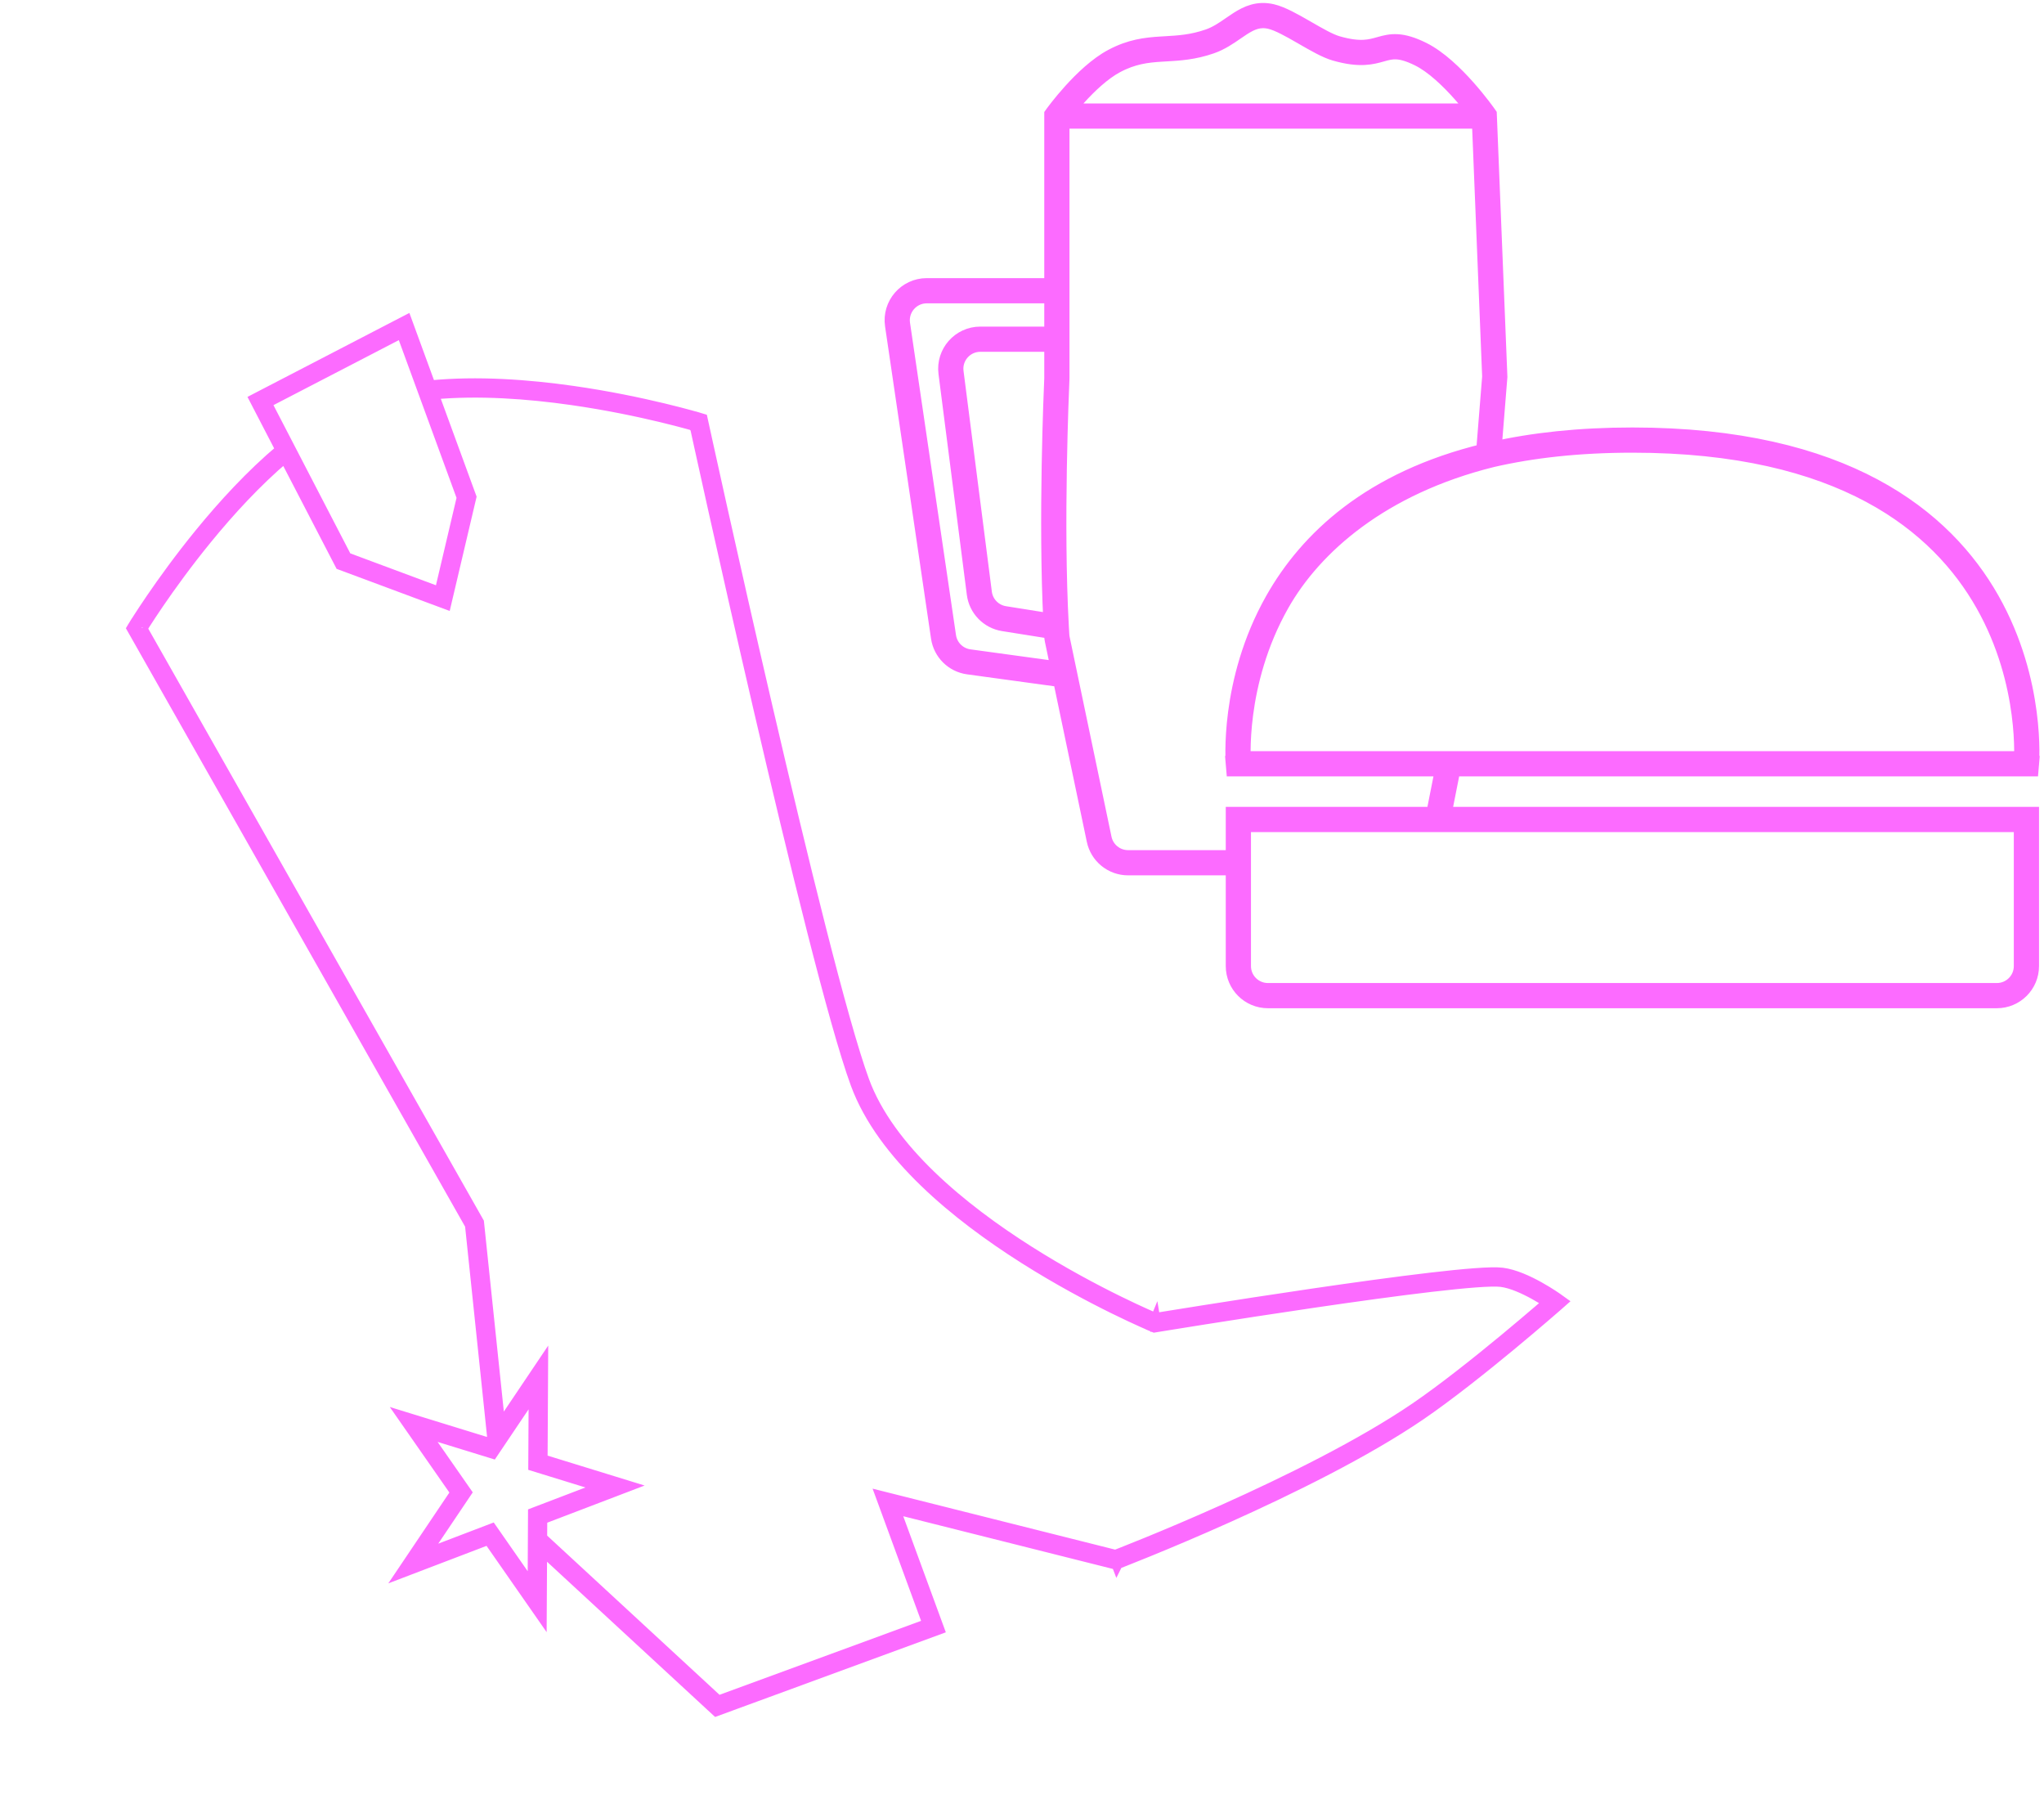
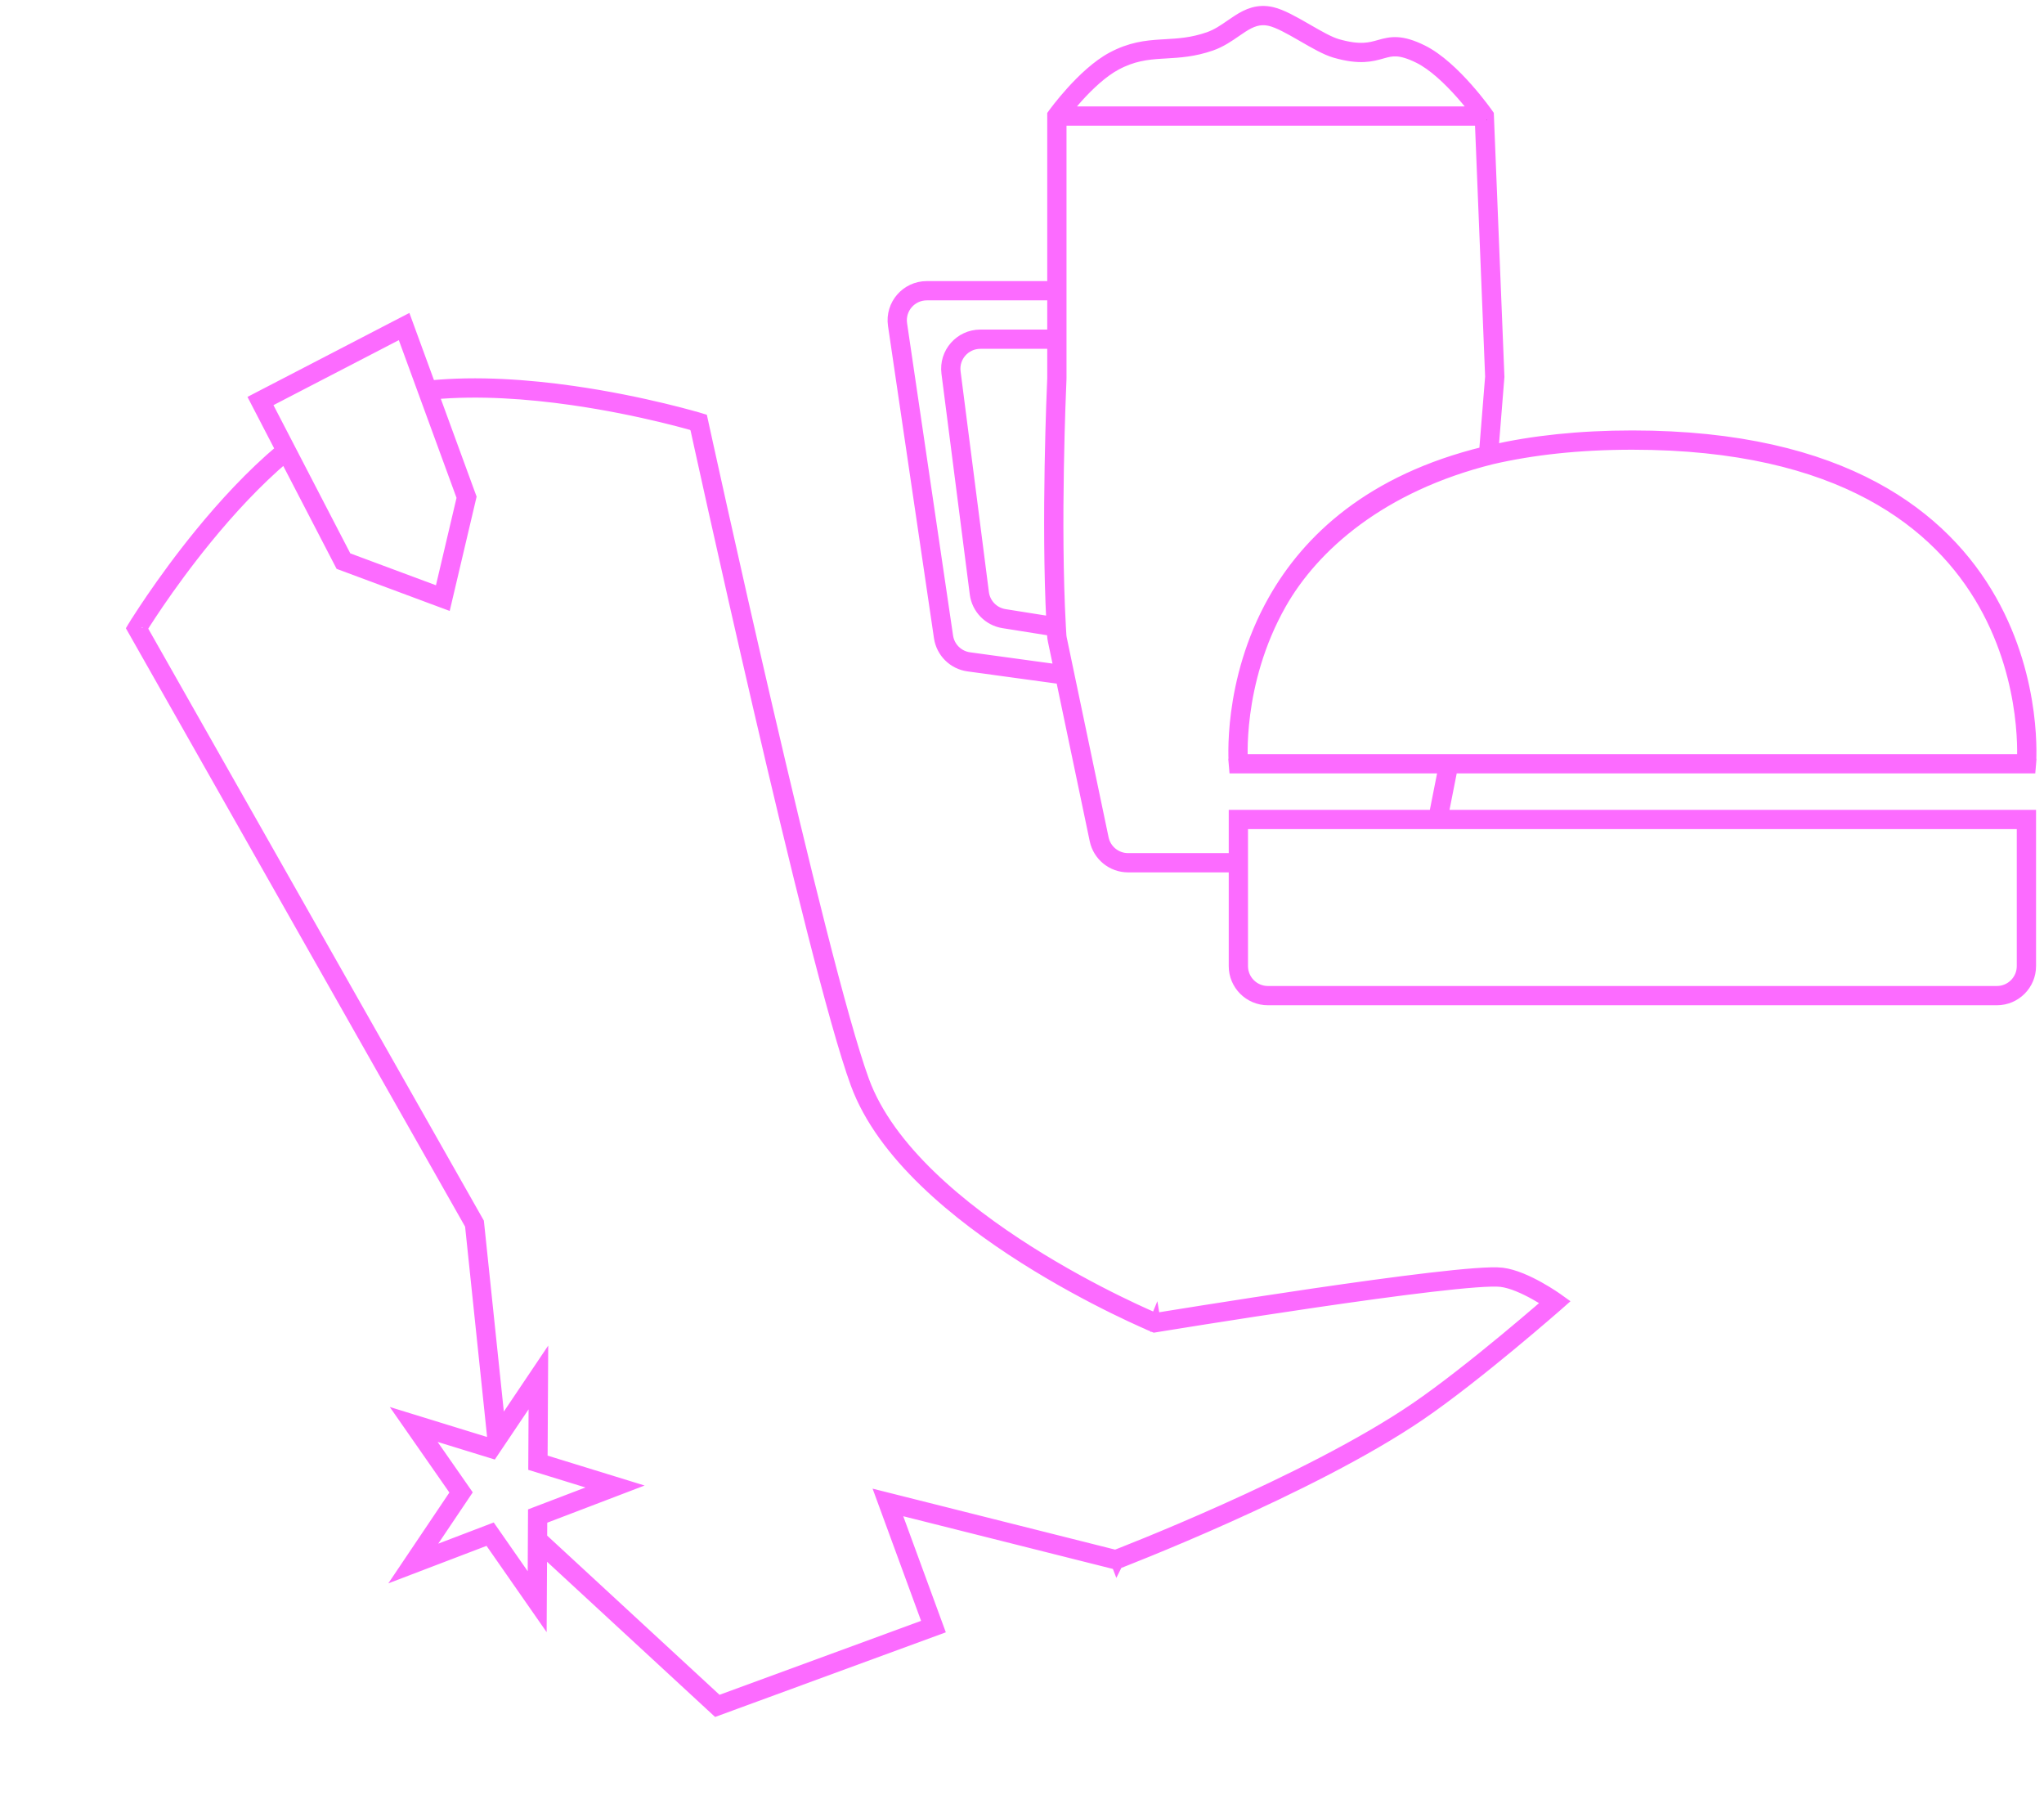
<svg xmlns="http://www.w3.org/2000/svg" width="344" height="302" viewBox="0 0 344 302" fill="none">
  <path d="M194.365 222.568L194.127 223.143L194.291 223.211L194.466 223.182L194.365 222.568Z" fill="#FC6BFF" />
  <path fill-rule="evenodd" clip-rule="evenodd" d="M47.389 75.684L42.996 67.211L68.35 54.064L72.356 65.011C80.336 64.22 88.916 64.86 96.412 65.93C102.404 66.785 107.738 67.92 111.574 68.841C113.492 69.301 115.037 69.709 116.103 70.001C116.636 70.147 117.049 70.265 117.33 70.346C117.47 70.386 117.578 70.418 117.65 70.439C117.686 70.45 117.714 70.458 117.732 70.464L117.753 70.47L117.759 70.472L117.76 70.472C117.76 70.472 117.761 70.472 117.581 71.068C118.189 70.936 118.189 70.936 118.189 70.937L118.19 70.94L118.246 71.198C118.284 71.371 118.34 71.628 118.414 71.964C118.561 72.636 118.778 73.625 119.056 74.891C119.613 77.422 120.417 81.06 121.404 85.489C123.378 94.345 126.087 106.36 129.023 118.996C134.901 144.291 141.675 172.003 145.302 181.892C147.411 187.641 151.52 193.029 156.542 197.887C161.56 202.742 167.459 207.041 173.105 210.617C178.748 214.192 184.126 217.038 188.094 218.99C190.077 219.965 191.707 220.717 192.839 221.225C193.406 221.479 193.848 221.671 194.148 221.8C194.212 221.827 194.269 221.852 194.319 221.873C194.365 221.893 194.406 221.91 194.441 221.925L194.846 221.859C195.226 221.797 195.783 221.706 196.495 221.591C197.92 221.361 199.962 221.033 202.434 220.642C207.377 219.86 214.039 218.825 220.913 217.817C227.786 216.809 234.876 215.826 240.673 215.147C243.571 214.807 246.151 214.543 248.222 214.39C250.274 214.238 251.879 214.191 252.795 214.303C254.841 214.555 257.176 215.648 258.953 216.635C259.852 217.135 260.628 217.619 261.18 217.978C261.455 218.158 261.676 218.307 261.828 218.411C261.904 218.463 261.963 218.505 262.003 218.533C262.023 218.547 262.039 218.558 262.049 218.566L262.062 218.574L262.065 218.577L262.066 218.578L262.703 219.034L262.115 219.552L262.114 219.552L262.112 219.554L262.054 219.605L261.959 219.688C261.857 219.777 261.706 219.908 261.511 220.078C261.121 220.417 260.553 220.909 259.842 221.519C258.42 222.739 256.425 224.433 254.131 226.331C249.549 230.123 243.76 234.741 238.974 238.008C229.792 244.276 217.038 250.532 206.604 255.213C201.382 257.556 196.732 259.508 193.387 260.874C191.715 261.558 190.368 262.095 189.44 262.461C188.976 262.644 188.616 262.785 188.372 262.88C188.318 262.901 188.27 262.919 188.228 262.935C188.174 262.956 188.129 262.974 188.094 262.987L188.005 263.022L188 263.023L187.999 263.024C187.999 263.024 187.999 263.024 187.992 263.006L187.998 263.024L187.815 263.094L150.425 253.695L157.896 274.065L120.579 287.753L91.077 260.51L91.016 271.472L82.256 258.899L67.941 264.363L76.842 251.129L68.082 238.557L82.344 242.951L83.003 241.971L79.25 206.091L22.341 105.726L22.531 105.414L23.062 105.737C22.531 105.414 22.531 105.413 22.531 105.413L22.534 105.408L22.544 105.391C22.553 105.377 22.566 105.355 22.584 105.327C22.618 105.271 22.67 105.188 22.738 105.079C22.873 104.862 23.073 104.544 23.335 104.136C23.858 103.321 24.624 102.149 25.603 100.719C27.559 97.858 30.362 93.961 33.75 89.813C37.636 85.057 42.315 79.941 47.389 75.684ZM117.581 71.068L117.761 70.472L118.111 70.578L118.189 70.936L117.581 71.068ZM120.864 286.322L91.086 258.824L91.104 255.523L105.42 250.059L91.158 245.666L91.246 229.717L84.086 240.36L80.461 205.703L23.786 105.751L23.794 105.738C23.926 105.525 24.124 105.211 24.383 104.808C24.899 104.002 25.66 102.841 26.63 101.421C28.572 98.582 31.354 94.714 34.714 90.6C38.537 85.921 43.084 80.954 47.976 76.817L57.36 94.914L74.971 101.47L79.171 83.631L72.799 66.218C80.519 65.492 88.852 66.109 96.236 67.162C102.18 68.01 107.475 69.137 111.283 70.051C113.187 70.508 114.719 70.912 115.773 71.201C116.301 71.346 116.709 71.462 116.984 71.542L117.051 71.561L117.198 72.23C117.345 72.903 117.562 73.892 117.84 75.158C118.397 77.691 119.201 81.33 120.189 85.76C122.164 94.618 124.873 106.637 127.81 119.278C133.679 144.534 140.473 172.341 144.134 182.32C146.331 188.312 150.581 193.853 155.676 198.782C160.775 203.715 166.749 208.065 172.438 211.669C178.13 215.274 183.549 218.141 187.544 220.107C189.542 221.09 191.186 221.848 192.331 222.361C192.903 222.617 193.351 222.812 193.656 222.944L193.746 222.982C193.791 223.002 193.833 223.019 193.871 223.036C193.924 223.058 193.969 223.077 194.005 223.092C194.045 223.109 194.075 223.122 194.095 223.13L194.125 223.142L194.126 223.143C194.126 223.143 194.127 223.143 194.365 222.568C194.466 223.182 194.467 223.182 194.467 223.182L194.468 223.182L195.641 222.991C195.94 222.942 196.292 222.885 196.694 222.82C198.117 222.59 200.158 222.262 202.628 221.871C207.569 221.089 214.226 220.056 221.094 219.049C227.963 218.041 235.039 217.06 240.818 216.383C243.708 216.045 246.268 215.783 248.314 215.632C250.379 215.479 251.866 215.443 252.643 215.539C254.435 215.759 256.592 216.747 258.348 217.723C259.216 218.206 259.967 218.674 260.5 219.021C260.566 219.064 260.629 219.105 260.688 219.144C260.299 219.482 259.736 219.969 259.031 220.574C257.614 221.79 255.624 223.479 253.338 225.372C248.761 229.159 243.009 233.747 238.272 236.98C229.187 243.183 216.517 249.402 206.094 254.077C200.888 256.413 196.251 258.359 192.916 259.722C191.249 260.403 189.907 260.939 188.983 261.303C188.521 261.486 188.163 261.625 187.921 261.719C187.849 261.747 187.787 261.771 187.736 261.791L148.445 251.914L156.299 273.325L120.864 286.322ZM44.674 67.743L67.668 55.821L77.874 83.709L74.083 99.811L58.244 93.915L44.674 67.743ZM84.288 242.291L89.978 233.831L89.908 246.583L101.599 250.185L89.864 254.664L89.847 257.68L89.793 267.539L82.722 257.389L71.165 261.8L78.351 251.117L71.17 240.811L82.861 244.412L84.288 242.291Z" fill="#FC6BFF" />
  <path d="M117.581 71.068C118.189 70.936 118.189 70.936 118.189 70.937L118.19 70.94L118.246 71.198C118.284 71.371 118.34 71.628 118.414 71.964C118.561 72.636 118.778 73.625 119.056 74.891C119.613 77.422 120.417 81.06 121.404 85.489C123.378 94.345 126.087 106.36 129.023 118.996C134.901 144.291 141.675 172.003 145.302 181.892C147.411 187.641 151.52 193.029 156.542 197.887C161.56 202.742 167.459 207.041 173.105 210.617C178.748 214.192 184.126 217.038 188.094 218.99C190.077 219.965 191.707 220.717 192.84 221.225C193.406 221.479 193.848 221.671 194.148 221.8C194.212 221.827 194.269 221.852 194.319 221.873C194.365 221.893 194.406 221.91 194.441 221.925L194.846 221.859C195.226 221.797 195.783 221.706 196.495 221.591C197.92 221.361 199.962 221.033 202.434 220.642C207.377 219.86 214.039 218.825 220.913 217.817C227.786 216.809 234.876 215.826 240.673 215.147C243.571 214.807 246.151 214.543 248.222 214.39C250.274 214.238 251.879 214.191 252.795 214.303C254.841 214.555 257.176 215.648 258.953 216.635C259.852 217.135 260.628 217.619 261.18 217.978C261.455 218.158 261.676 218.307 261.828 218.411C261.904 218.463 261.963 218.505 262.003 218.533C262.023 218.547 262.039 218.558 262.049 218.566L262.062 218.574L262.065 218.577L262.066 218.578L262.703 219.034L262.115 219.552L262.114 219.552L262.112 219.554L262.054 219.605L261.959 219.688C261.857 219.777 261.706 219.908 261.511 220.078C261.121 220.417 260.553 220.909 259.842 221.519C258.42 222.739 256.425 224.433 254.131 226.331C249.549 230.123 243.76 234.741 238.974 238.008C229.792 244.276 217.038 250.532 206.604 255.213C201.382 257.556 196.732 259.508 193.387 260.874C191.715 261.558 190.368 262.095 189.44 262.461C188.976 262.644 188.616 262.785 188.372 262.88C188.318 262.901 188.27 262.919 188.228 262.935C188.174 262.956 188.129 262.974 188.094 262.987L188.005 263.022L188 263.023L187.999 263.024C187.999 263.024 187.999 263.024 187.992 263.006M117.581 71.068L118.189 70.936L118.111 70.578L117.761 70.472L117.581 71.068ZM117.581 71.068C117.761 70.472 117.76 70.472 117.76 70.472L117.759 70.472L117.753 70.47L117.732 70.464C117.714 70.458 117.686 70.45 117.65 70.439C117.578 70.418 117.47 70.386 117.33 70.346C117.049 70.265 116.636 70.147 116.103 70.001C115.037 69.709 113.492 69.301 111.574 68.841C107.738 67.92 102.404 66.785 96.412 65.93C88.916 64.86 80.336 64.22 72.356 65.011L68.35 54.064L42.996 67.211L47.389 75.684C42.315 79.941 37.636 85.057 33.75 89.813C30.362 93.961 27.559 97.858 25.603 100.719C24.624 102.149 23.858 103.321 23.335 104.136C23.073 104.544 22.873 104.862 22.738 105.079C22.67 105.188 22.618 105.271 22.584 105.327C22.566 105.355 22.553 105.377 22.544 105.391L22.534 105.408L22.531 105.413C22.531 105.413 22.531 105.414 23.062 105.737L22.531 105.414L22.341 105.726L79.25 206.091L83.003 241.971L82.344 242.951L68.082 238.557L76.842 251.129L67.941 264.363L82.256 258.899L91.016 271.472L91.077 260.51L120.579 287.753L157.896 274.065L150.425 253.695L187.815 263.094L187.998 263.024L187.992 263.006M194.365 222.568C194.466 223.182 194.467 223.182 194.467 223.182L194.468 223.182L195.641 222.991C195.94 222.942 196.292 222.885 196.694 222.82C198.117 222.59 200.158 222.262 202.628 221.871C207.569 221.09 214.226 220.056 221.094 219.049C227.963 218.041 235.039 217.06 240.818 216.383C243.708 216.045 246.268 215.783 248.314 215.632C250.379 215.479 251.866 215.443 252.643 215.539C254.435 215.759 256.592 216.747 258.348 217.723C259.216 218.206 259.967 218.674 260.5 219.021C260.566 219.064 260.629 219.105 260.688 219.144C260.299 219.482 259.736 219.969 259.031 220.574C257.614 221.79 255.624 223.479 253.338 225.372C248.761 229.159 243.009 233.747 238.272 236.98C229.187 243.183 216.517 249.402 206.094 254.077C200.888 256.413 196.251 258.36 192.916 259.722C191.249 260.403 189.907 260.939 188.983 261.303C188.521 261.486 188.163 261.625 187.921 261.719C187.849 261.747 187.787 261.771 187.736 261.791L148.445 251.914L156.299 273.325L120.864 286.322L91.086 258.824L91.104 255.523L105.42 250.059L91.158 245.666L91.246 229.717L84.086 240.36L80.461 205.703L23.786 105.751L23.794 105.738C23.926 105.525 24.124 105.211 24.383 104.808C24.899 104.002 25.66 102.841 26.63 101.421C28.572 98.582 31.354 94.714 34.714 90.6C38.537 85.921 43.084 80.954 47.976 76.817L57.36 94.914L74.971 101.47L79.171 83.631L72.799 66.218C80.519 65.492 88.852 66.109 96.236 67.162C102.18 68.01 107.475 69.137 111.283 70.051C113.187 70.508 114.719 70.912 115.773 71.201C116.301 71.346 116.709 71.462 116.984 71.542L117.051 71.561L117.198 72.23C117.345 72.903 117.562 73.892 117.84 75.158C118.397 77.691 119.201 81.33 120.189 85.76C122.164 94.618 124.873 106.637 127.81 119.278C133.679 144.534 140.473 172.341 144.134 182.32C146.331 188.312 150.581 193.853 155.676 198.782C160.775 203.715 166.749 208.065 172.438 211.669C178.13 215.274 183.549 218.141 187.544 220.107C189.542 221.09 191.186 221.848 192.331 222.361C192.903 222.617 193.351 222.812 193.656 222.944L193.746 222.982C193.791 223.002 193.833 223.019 193.871 223.036C193.924 223.058 193.969 223.077 194.005 223.092C194.045 223.109 194.075 223.122 194.095 223.13L194.125 223.142L194.126 223.143C194.126 223.143 194.127 223.143 194.365 222.568ZM194.365 222.568L194.127 223.143L194.291 223.211L194.466 223.182L194.365 222.568ZM187.992 263.006C187.988 262.996 187.982 262.98 187.972 262.955L187.992 263.006ZM89.978 233.831L84.288 242.291L82.861 244.412L71.17 240.811L78.351 251.117L71.165 261.8L82.722 257.389L89.793 267.539L89.847 257.68L89.864 254.664L101.599 250.185L89.908 246.583L89.978 233.831ZM67.668 55.821L44.674 67.743L58.244 93.915L74.083 99.811L77.874 83.709L67.668 55.821Z" stroke="#FC6BFF" stroke-width="2" />
  <path fill-rule="evenodd" clip-rule="evenodd" d="M250.31 19.174L250.415 19.324L252.189 63.406L251.189 75.825C257.942 74.3 265.735 73.429 274.728 73.429C310.397 73.429 327.201 87.136 335.036 100.977C338.94 107.873 340.595 114.763 341.275 119.924C341.615 122.506 341.712 124.66 341.724 126.171C341.729 126.926 341.714 127.521 341.697 127.93C341.694 128.001 341.691 128.067 341.688 128.127L341.685 128.181C341.684 128.201 341.683 128.221 341.682 128.239C341.678 128.301 341.675 128.354 341.672 128.399C341.67 128.431 341.668 128.458 341.667 128.481C341.666 128.497 341.665 128.511 341.664 128.523C341.663 128.537 341.662 128.548 341.661 128.555L341.661 128.564L341.66 128.567C341.66 128.567 341.66 128.567 341.652 128.567C341.646 128.566 341.636 128.566 341.619 128.564C341.588 128.562 341.534 128.557 341.439 128.549L341.66 128.568L341.612 129.137H244.34L242.731 137.268H341.662V162.559C341.662 165.647 339.157 168.149 336.066 168.149H213.389C210.298 168.149 207.793 165.647 207.793 162.559V145.789H189.854C187.205 145.789 184.919 143.934 184.377 141.344L178.675 114.131L162.953 111.979C160.486 111.641 158.539 109.715 158.176 107.254L150.438 54.702C149.941 51.327 152.56 48.298 155.975 48.298H177.248V19.33L177.365 19.168L177.369 19.162L177.38 19.146C177.39 19.133 177.405 19.113 177.423 19.087C177.461 19.036 177.516 18.961 177.588 18.866C177.732 18.674 177.941 18.399 178.208 18.061C178.741 17.386 179.502 16.459 180.416 15.45C182.232 13.445 184.7 11.064 187.212 9.725C190.285 8.086 192.834 7.802 195.363 7.642C195.63 7.626 195.897 7.61 196.165 7.595C198.412 7.464 200.665 7.333 203.408 6.38C204.839 5.883 205.982 5.093 207.143 4.291C207.548 4.012 207.955 3.731 208.377 3.46C209.978 2.434 211.721 1.634 214.049 2.174C215.675 2.55 217.758 3.735 219.714 4.863L219.953 5.001C221.886 6.115 223.693 7.157 225.04 7.545C227.029 8.118 228.444 8.251 229.548 8.195C230.592 8.142 231.382 7.92 232.183 7.695L232.254 7.675L232.325 7.655C233.174 7.418 234.058 7.186 235.18 7.255C236.298 7.323 237.602 7.685 239.338 8.54C242.076 9.889 244.828 12.576 246.865 14.871C247.891 16.027 248.751 17.1 249.354 17.885C249.656 18.278 249.894 18.599 250.057 18.822C250.139 18.934 250.201 19.021 250.244 19.081C250.265 19.111 250.282 19.134 250.293 19.149L250.306 19.168L250.309 19.172L250.31 19.174L250.31 19.174ZM203.816 7.553C205.422 6.995 206.763 6.068 207.955 5.244C208.333 4.982 208.697 4.731 209.049 4.506C210.542 3.548 211.925 2.956 213.768 3.384C215.173 3.709 217.075 4.776 219.093 5.939C219.2 6.001 219.307 6.063 219.415 6.125C221.27 7.196 223.196 8.307 224.695 8.739C226.789 9.342 228.344 9.5 229.611 9.436C230.798 9.375 231.708 9.119 232.505 8.895C232.557 8.88 232.609 8.866 232.66 8.851C233.494 8.618 234.206 8.44 235.104 8.495C236.005 8.55 237.145 8.845 238.788 9.654C241.296 10.89 243.913 13.418 245.934 15.695C246.937 16.824 247.778 17.874 248.368 18.642C248.44 18.735 248.508 18.825 248.572 18.909H179.122C179.135 18.893 179.149 18.876 179.162 18.859C179.169 18.849 179.177 18.84 179.185 18.83C179.704 18.172 180.447 17.267 181.338 16.284C183.132 14.303 185.482 12.055 187.797 10.821C190.638 9.306 192.977 9.038 195.441 8.882C195.704 8.866 195.969 8.85 196.237 8.835C198.483 8.705 200.902 8.566 203.816 7.553ZM241.463 137.268H207.793V144.547H189.854C187.794 144.547 186.016 143.104 185.594 141.09L178.551 107.474C178.508 107.273 178.481 107.07 178.468 106.866C178.439 106.401 178.411 105.932 178.385 105.459C177.428 88.197 178.409 65.533 178.486 63.818C178.49 63.731 178.491 63.657 178.491 63.572V20.151H249.204L250.943 63.381L249.918 76.123C230.693 80.788 220.153 90.847 214.419 100.977C210.515 107.873 208.861 114.763 208.18 119.924C207.84 122.506 207.743 124.66 207.731 126.171C207.726 126.926 207.741 127.521 207.758 127.93C207.767 128.134 207.776 128.292 207.783 128.399C207.786 128.453 207.789 128.494 207.791 128.523C207.792 128.537 207.793 128.548 207.794 128.555L207.795 128.564L207.795 128.567C207.795 128.568 207.795 128.568 208.414 128.516L207.795 128.568L207.843 129.137H243.072L241.463 137.268ZM155.975 49.54H177.248V56.454H164.988C161.615 56.454 159.008 59.412 159.437 62.754L164.203 99.898C164.518 102.359 166.42 104.317 168.873 104.708L177.171 106.028C177.189 106.335 177.208 106.64 177.227 106.943C177.243 107.208 177.279 107.47 177.333 107.729L178.404 112.84L163.122 110.748C161.203 110.485 159.689 108.987 159.407 107.073L151.668 54.521C151.282 51.896 153.319 49.54 155.975 49.54ZM164.988 57.696H177.248V63.572C177.248 63.641 177.247 63.697 177.244 63.763C177.168 65.449 176.211 87.532 177.102 104.759L169.069 103.481C167.161 103.177 165.682 101.654 165.436 99.74L160.671 62.596C160.337 59.997 162.364 57.696 164.988 57.696ZM209.036 144.547V162.559C209.036 164.961 210.985 166.907 213.389 166.907H336.066C338.47 166.907 340.419 164.961 340.419 162.559V138.51H241.217H209.036V144.547ZM340.454 127.878L340.454 127.895H243.318H209.001L209.001 127.878C208.984 127.489 208.969 126.914 208.975 126.18C208.986 124.712 209.081 122.611 209.413 120.086C210.079 115.036 211.697 108.309 215.501 101.589C221.009 91.859 232.418 81.755 251.085 77.122C257.829 75.566 265.652 74.671 274.728 74.671C310.02 74.671 326.373 88.196 333.954 101.589C337.758 108.309 339.376 115.036 340.042 120.086C340.374 122.611 340.469 124.712 340.48 126.18C340.486 126.914 340.471 127.489 340.454 127.878Z" fill="#1E1E1E" />
-   <path d="M250.31 19.174C250.31 19.174 250.311 19.174 249.801 19.53L250.31 19.174ZM250.31 19.174L250.415 19.324L252.189 63.406L251.189 75.825C257.942 74.3 265.735 73.429 274.728 73.429C310.397 73.429 327.201 87.136 335.036 100.977C338.94 107.873 340.595 114.763 341.275 119.924C341.615 122.506 341.712 124.66 341.724 126.171C341.729 126.926 341.714 127.522 341.697 127.93C341.694 128.001 341.691 128.067 341.688 128.127M250.31 19.174L250.31 19.174L250.309 19.172L250.306 19.168L250.293 19.149C250.282 19.134 250.265 19.111 250.244 19.081C250.201 19.021 250.139 18.934 250.057 18.822C249.894 18.599 249.656 18.278 249.354 17.885C248.751 17.1 247.891 16.027 246.865 14.871C244.828 12.576 242.076 9.889 239.338 8.54C237.602 7.685 236.298 7.323 235.18 7.255C234.058 7.186 233.174 7.418 232.325 7.655M341.688 128.127L341.685 128.181M341.688 128.127C341.687 128.146 341.686 128.164 341.685 128.181M177.365 19.168L177.248 19.33V48.298H155.975C152.56 48.298 149.941 51.327 150.438 54.702L158.176 107.254C158.539 109.715 160.486 111.641 162.953 111.979L178.675 114.131L184.377 141.344C184.919 143.934 187.205 145.789 189.854 145.789H207.793V162.559C207.793 165.647 210.298 168.149 213.389 168.149H336.066C339.157 168.149 341.662 165.647 341.662 162.559V137.268H242.731L244.34 129.137H341.612L341.66 128.568L341.439 128.549M177.365 19.168L177.87 19.53C177.365 19.168 177.365 19.168 177.365 19.168ZM177.365 19.168L177.369 19.162L177.38 19.146C177.39 19.133 177.405 19.113 177.423 19.087C177.461 19.036 177.516 18.961 177.588 18.866C177.732 18.674 177.941 18.399 178.208 18.061C178.741 17.386 179.502 16.459 180.416 15.45C182.232 13.445 184.7 11.064 187.212 9.725C190.285 8.086 192.834 7.802 195.363 7.642C195.63 7.626 195.897 7.61 196.165 7.595C198.412 7.464 200.665 7.333 203.408 6.38C204.839 5.883 205.982 5.093 207.143 4.291C207.548 4.012 207.955 3.731 208.377 3.46C209.978 2.434 211.721 1.634 214.049 2.174C215.675 2.55 217.758 3.735 219.714 4.863L219.953 5.001C221.886 6.115 223.693 7.157 225.04 7.545C227.029 8.118 228.444 8.251 229.548 8.195C230.592 8.142 231.382 7.92 232.183 7.695L232.254 7.675M232.254 7.675C232.278 7.668 232.301 7.662 232.325 7.655M232.254 7.675L232.325 7.655M341.685 128.181C341.684 128.201 341.683 128.221 341.682 128.239C341.678 128.301 341.675 128.354 341.672 128.399C341.67 128.431 341.668 128.458 341.667 128.481C341.666 128.497 341.665 128.511 341.664 128.523C341.663 128.537 341.662 128.548 341.661 128.555L341.661 128.564L341.66 128.567C341.66 128.567 341.66 128.567 341.652 128.567C341.646 128.566 341.636 128.566 341.619 128.564C341.588 128.562 341.534 128.557 341.439 128.549M341.439 128.549L341.043 128.516C341.222 128.531 341.349 128.542 341.439 128.549ZM207.955 5.244C206.763 6.068 205.422 6.995 203.816 7.553C200.902 8.566 198.483 8.705 196.237 8.835C195.969 8.85 195.704 8.866 195.441 8.882C192.977 9.038 190.638 9.306 187.797 10.821C185.482 12.055 183.132 14.303 181.338 16.284C180.447 17.267 179.704 18.172 179.185 18.83C179.177 18.84 179.169 18.849 179.162 18.859C179.149 18.876 179.135 18.893 179.122 18.909H248.572C248.508 18.825 248.44 18.735 248.368 18.642C247.778 17.874 246.937 16.824 245.934 15.695C243.913 13.418 241.296 10.89 238.788 9.654C237.145 8.845 236.005 8.55 235.104 8.495C234.206 8.44 233.494 8.618 232.66 8.851C232.609 8.866 232.557 8.88 232.505 8.895C231.708 9.119 230.798 9.375 229.611 9.436C228.344 9.5 226.789 9.342 224.695 8.739C223.196 8.307 221.27 7.196 219.415 6.125C219.307 6.063 219.2 6.001 219.093 5.939C217.075 4.776 215.173 3.709 213.768 3.384C211.925 2.956 210.542 3.548 209.049 4.506C208.697 4.731 208.333 4.982 207.955 5.244ZM209.036 144.547V162.559C209.036 164.961 210.985 166.907 213.389 166.907H336.066C338.47 166.907 340.419 164.961 340.419 162.559V138.51H241.217H209.036V144.547ZM241.463 137.268L243.072 129.137H207.843L207.795 128.568L208.414 128.516C207.795 128.568 207.795 128.568 207.795 128.567L207.795 128.564L207.794 128.555C207.793 128.548 207.792 128.537 207.791 128.523C207.789 128.494 207.786 128.453 207.783 128.399C207.776 128.292 207.767 128.134 207.758 127.93C207.741 127.522 207.726 126.926 207.731 126.171C207.743 124.66 207.84 122.506 208.18 119.924C208.861 114.763 210.515 107.873 214.419 100.977C220.153 90.847 230.693 80.788 249.918 76.123L250.943 63.381L249.204 20.151H178.491V63.572C178.491 63.657 178.49 63.731 178.486 63.818C178.409 65.533 177.428 88.197 178.385 105.459C178.411 105.932 178.439 106.401 178.468 106.866C178.481 107.07 178.508 107.273 178.551 107.474L185.594 141.09C186.016 143.104 187.794 144.547 189.854 144.547H207.793V137.268H241.463ZM243.318 127.895H209.001L209.001 127.878C208.984 127.489 208.969 126.914 208.975 126.18C208.986 124.712 209.081 122.611 209.413 120.086C210.079 115.036 211.697 108.309 215.501 101.589C221.009 91.859 232.418 81.755 251.085 77.122C257.829 75.566 265.652 74.671 274.728 74.671C310.02 74.671 326.373 88.196 333.954 101.589C337.758 108.309 339.376 115.036 340.042 120.086C340.375 122.611 340.469 124.712 340.48 126.18C340.486 126.914 340.471 127.489 340.454 127.878L340.454 127.895H243.318ZM177.248 49.54H155.975C153.319 49.54 151.282 51.896 151.668 54.521L159.407 107.073C159.689 108.987 161.203 110.485 163.122 110.748L178.404 112.84L177.333 107.729C177.279 107.47 177.243 107.208 177.227 106.943C177.208 106.64 177.189 106.335 177.171 106.028L168.873 104.708C166.42 104.317 164.518 102.359 164.203 99.898L159.437 62.754C159.008 59.412 161.615 56.454 164.988 56.454H177.248V49.54ZM177.248 57.696H164.988C162.364 57.696 160.337 59.997 160.671 62.596L165.436 99.74C165.682 101.654 167.161 103.177 169.069 103.481L177.102 104.759C176.211 87.532 177.168 65.449 177.244 63.763C177.247 63.697 177.248 63.641 177.248 63.572V57.696Z" stroke="#FC6BFF" stroke-width="3" stroke-linecap="round" />
+   <path d="M250.31 19.174C250.31 19.174 250.311 19.174 249.801 19.53L250.31 19.174ZM250.31 19.174L250.415 19.324L252.189 63.406L251.189 75.825C257.942 74.3 265.735 73.429 274.728 73.429C310.397 73.429 327.201 87.136 335.036 100.977C338.94 107.873 340.595 114.763 341.275 119.924C341.615 122.506 341.712 124.66 341.724 126.171C341.729 126.926 341.714 127.522 341.697 127.93C341.694 128.001 341.691 128.067 341.688 128.127M250.31 19.174L250.31 19.174L250.309 19.172L250.306 19.168L250.293 19.149C250.282 19.134 250.265 19.111 250.244 19.081C250.201 19.021 250.139 18.934 250.057 18.822C249.894 18.599 249.656 18.278 249.354 17.885C248.751 17.1 247.891 16.027 246.865 14.871C244.828 12.576 242.076 9.889 239.338 8.54C237.602 7.685 236.298 7.323 235.18 7.255C234.058 7.186 233.174 7.418 232.325 7.655M341.688 128.127L341.685 128.181M341.688 128.127C341.687 128.146 341.686 128.164 341.685 128.181M177.365 19.168L177.248 19.33V48.298H155.975C152.56 48.298 149.941 51.327 150.438 54.702L158.176 107.254C158.539 109.715 160.486 111.641 162.953 111.979L178.675 114.131L184.377 141.344C184.919 143.934 187.205 145.789 189.854 145.789H207.793V162.559C207.793 165.647 210.298 168.149 213.389 168.149H336.066C339.157 168.149 341.662 165.647 341.662 162.559V137.268H242.731L244.34 129.137H341.612L341.66 128.568L341.439 128.549M177.365 19.168L177.87 19.53C177.365 19.168 177.365 19.168 177.365 19.168ZM177.365 19.168L177.369 19.162L177.38 19.146C177.39 19.133 177.405 19.113 177.423 19.087C177.461 19.036 177.516 18.961 177.588 18.866C177.732 18.674 177.941 18.399 178.208 18.061C178.741 17.386 179.502 16.459 180.416 15.45C182.232 13.445 184.7 11.064 187.212 9.725C190.285 8.086 192.834 7.802 195.363 7.642C195.63 7.626 195.897 7.61 196.165 7.595C198.412 7.464 200.665 7.333 203.408 6.38C204.839 5.883 205.982 5.093 207.143 4.291C207.548 4.012 207.955 3.731 208.377 3.46C209.978 2.434 211.721 1.634 214.049 2.174C215.675 2.55 217.758 3.735 219.714 4.863L219.953 5.001C221.886 6.115 223.693 7.157 225.04 7.545C227.029 8.118 228.444 8.251 229.548 8.195C230.592 8.142 231.382 7.92 232.183 7.695L232.254 7.675M232.254 7.675C232.278 7.668 232.301 7.662 232.325 7.655M232.254 7.675L232.325 7.655M341.685 128.181C341.684 128.201 341.683 128.221 341.682 128.239C341.678 128.301 341.675 128.354 341.672 128.399C341.67 128.431 341.668 128.458 341.667 128.481C341.666 128.497 341.665 128.511 341.664 128.523C341.663 128.537 341.662 128.548 341.661 128.555L341.661 128.564L341.66 128.567C341.66 128.567 341.66 128.567 341.652 128.567C341.646 128.566 341.636 128.566 341.619 128.564C341.588 128.562 341.534 128.557 341.439 128.549M341.439 128.549L341.043 128.516C341.222 128.531 341.349 128.542 341.439 128.549ZM207.955 5.244C206.763 6.068 205.422 6.995 203.816 7.553C200.902 8.566 198.483 8.705 196.237 8.835C195.969 8.85 195.704 8.866 195.441 8.882C192.977 9.038 190.638 9.306 187.797 10.821C185.482 12.055 183.132 14.303 181.338 16.284C180.447 17.267 179.704 18.172 179.185 18.83C179.177 18.84 179.169 18.849 179.162 18.859C179.149 18.876 179.135 18.893 179.122 18.909H248.572C248.508 18.825 248.44 18.735 248.368 18.642C247.778 17.874 246.937 16.824 245.934 15.695C243.913 13.418 241.296 10.89 238.788 9.654C237.145 8.845 236.005 8.55 235.104 8.495C234.206 8.44 233.494 8.618 232.66 8.851C232.609 8.866 232.557 8.88 232.505 8.895C231.708 9.119 230.798 9.375 229.611 9.436C228.344 9.5 226.789 9.342 224.695 8.739C223.196 8.307 221.27 7.196 219.415 6.125C219.307 6.063 219.2 6.001 219.093 5.939C217.075 4.776 215.173 3.709 213.768 3.384C211.925 2.956 210.542 3.548 209.049 4.506C208.697 4.731 208.333 4.982 207.955 5.244ZM209.036 144.547V162.559C209.036 164.961 210.985 166.907 213.389 166.907H336.066C338.47 166.907 340.419 164.961 340.419 162.559V138.51H241.217H209.036V144.547ZM241.463 137.268L243.072 129.137H207.843L207.795 128.568L208.414 128.516C207.795 128.568 207.795 128.568 207.795 128.567L207.795 128.564L207.794 128.555C207.793 128.548 207.792 128.537 207.791 128.523C207.789 128.494 207.786 128.453 207.783 128.399C207.776 128.292 207.767 128.134 207.758 127.93C207.741 127.522 207.726 126.926 207.731 126.171C207.743 124.66 207.84 122.506 208.18 119.924C208.861 114.763 210.515 107.873 214.419 100.977C220.153 90.847 230.693 80.788 249.918 76.123L250.943 63.381L249.204 20.151H178.491V63.572C178.491 63.657 178.49 63.731 178.486 63.818C178.409 65.533 177.428 88.197 178.385 105.459C178.411 105.932 178.439 106.401 178.468 106.866C178.481 107.07 178.508 107.273 178.551 107.474L185.594 141.09C186.016 143.104 187.794 144.547 189.854 144.547H207.793V137.268H241.463ZM243.318 127.895H209.001L209.001 127.878C208.984 127.489 208.969 126.914 208.975 126.18C208.986 124.712 209.081 122.611 209.413 120.086C210.079 115.036 211.697 108.309 215.501 101.589C221.009 91.859 232.418 81.755 251.085 77.122C257.829 75.566 265.652 74.671 274.728 74.671C310.02 74.671 326.373 88.196 333.954 101.589C337.758 108.309 339.376 115.036 340.042 120.086C340.375 122.611 340.469 124.712 340.48 126.18C340.486 126.914 340.471 127.489 340.454 127.878L340.454 127.895H243.318ZM177.248 49.54H155.975C153.319 49.54 151.282 51.896 151.668 54.521L159.407 107.073C159.689 108.987 161.203 110.485 163.122 110.748L178.404 112.84L177.333 107.729C177.279 107.47 177.243 107.208 177.227 106.943C177.208 106.64 177.189 106.335 177.171 106.028L168.873 104.708C166.42 104.317 164.518 102.359 164.203 99.898L159.437 62.754C159.008 59.412 161.615 56.454 164.988 56.454H177.248V49.54ZM177.248 57.696H164.988C162.364 57.696 160.337 59.997 160.671 62.596L165.436 99.74C165.682 101.654 167.161 103.177 169.069 103.481L177.102 104.759C176.211 87.532 177.168 65.449 177.244 63.763C177.247 63.697 177.248 63.641 177.248 63.572V57.696Z" stroke="#FC6BFF" stroke-width="2" stroke-linecap="round" />
</svg>
